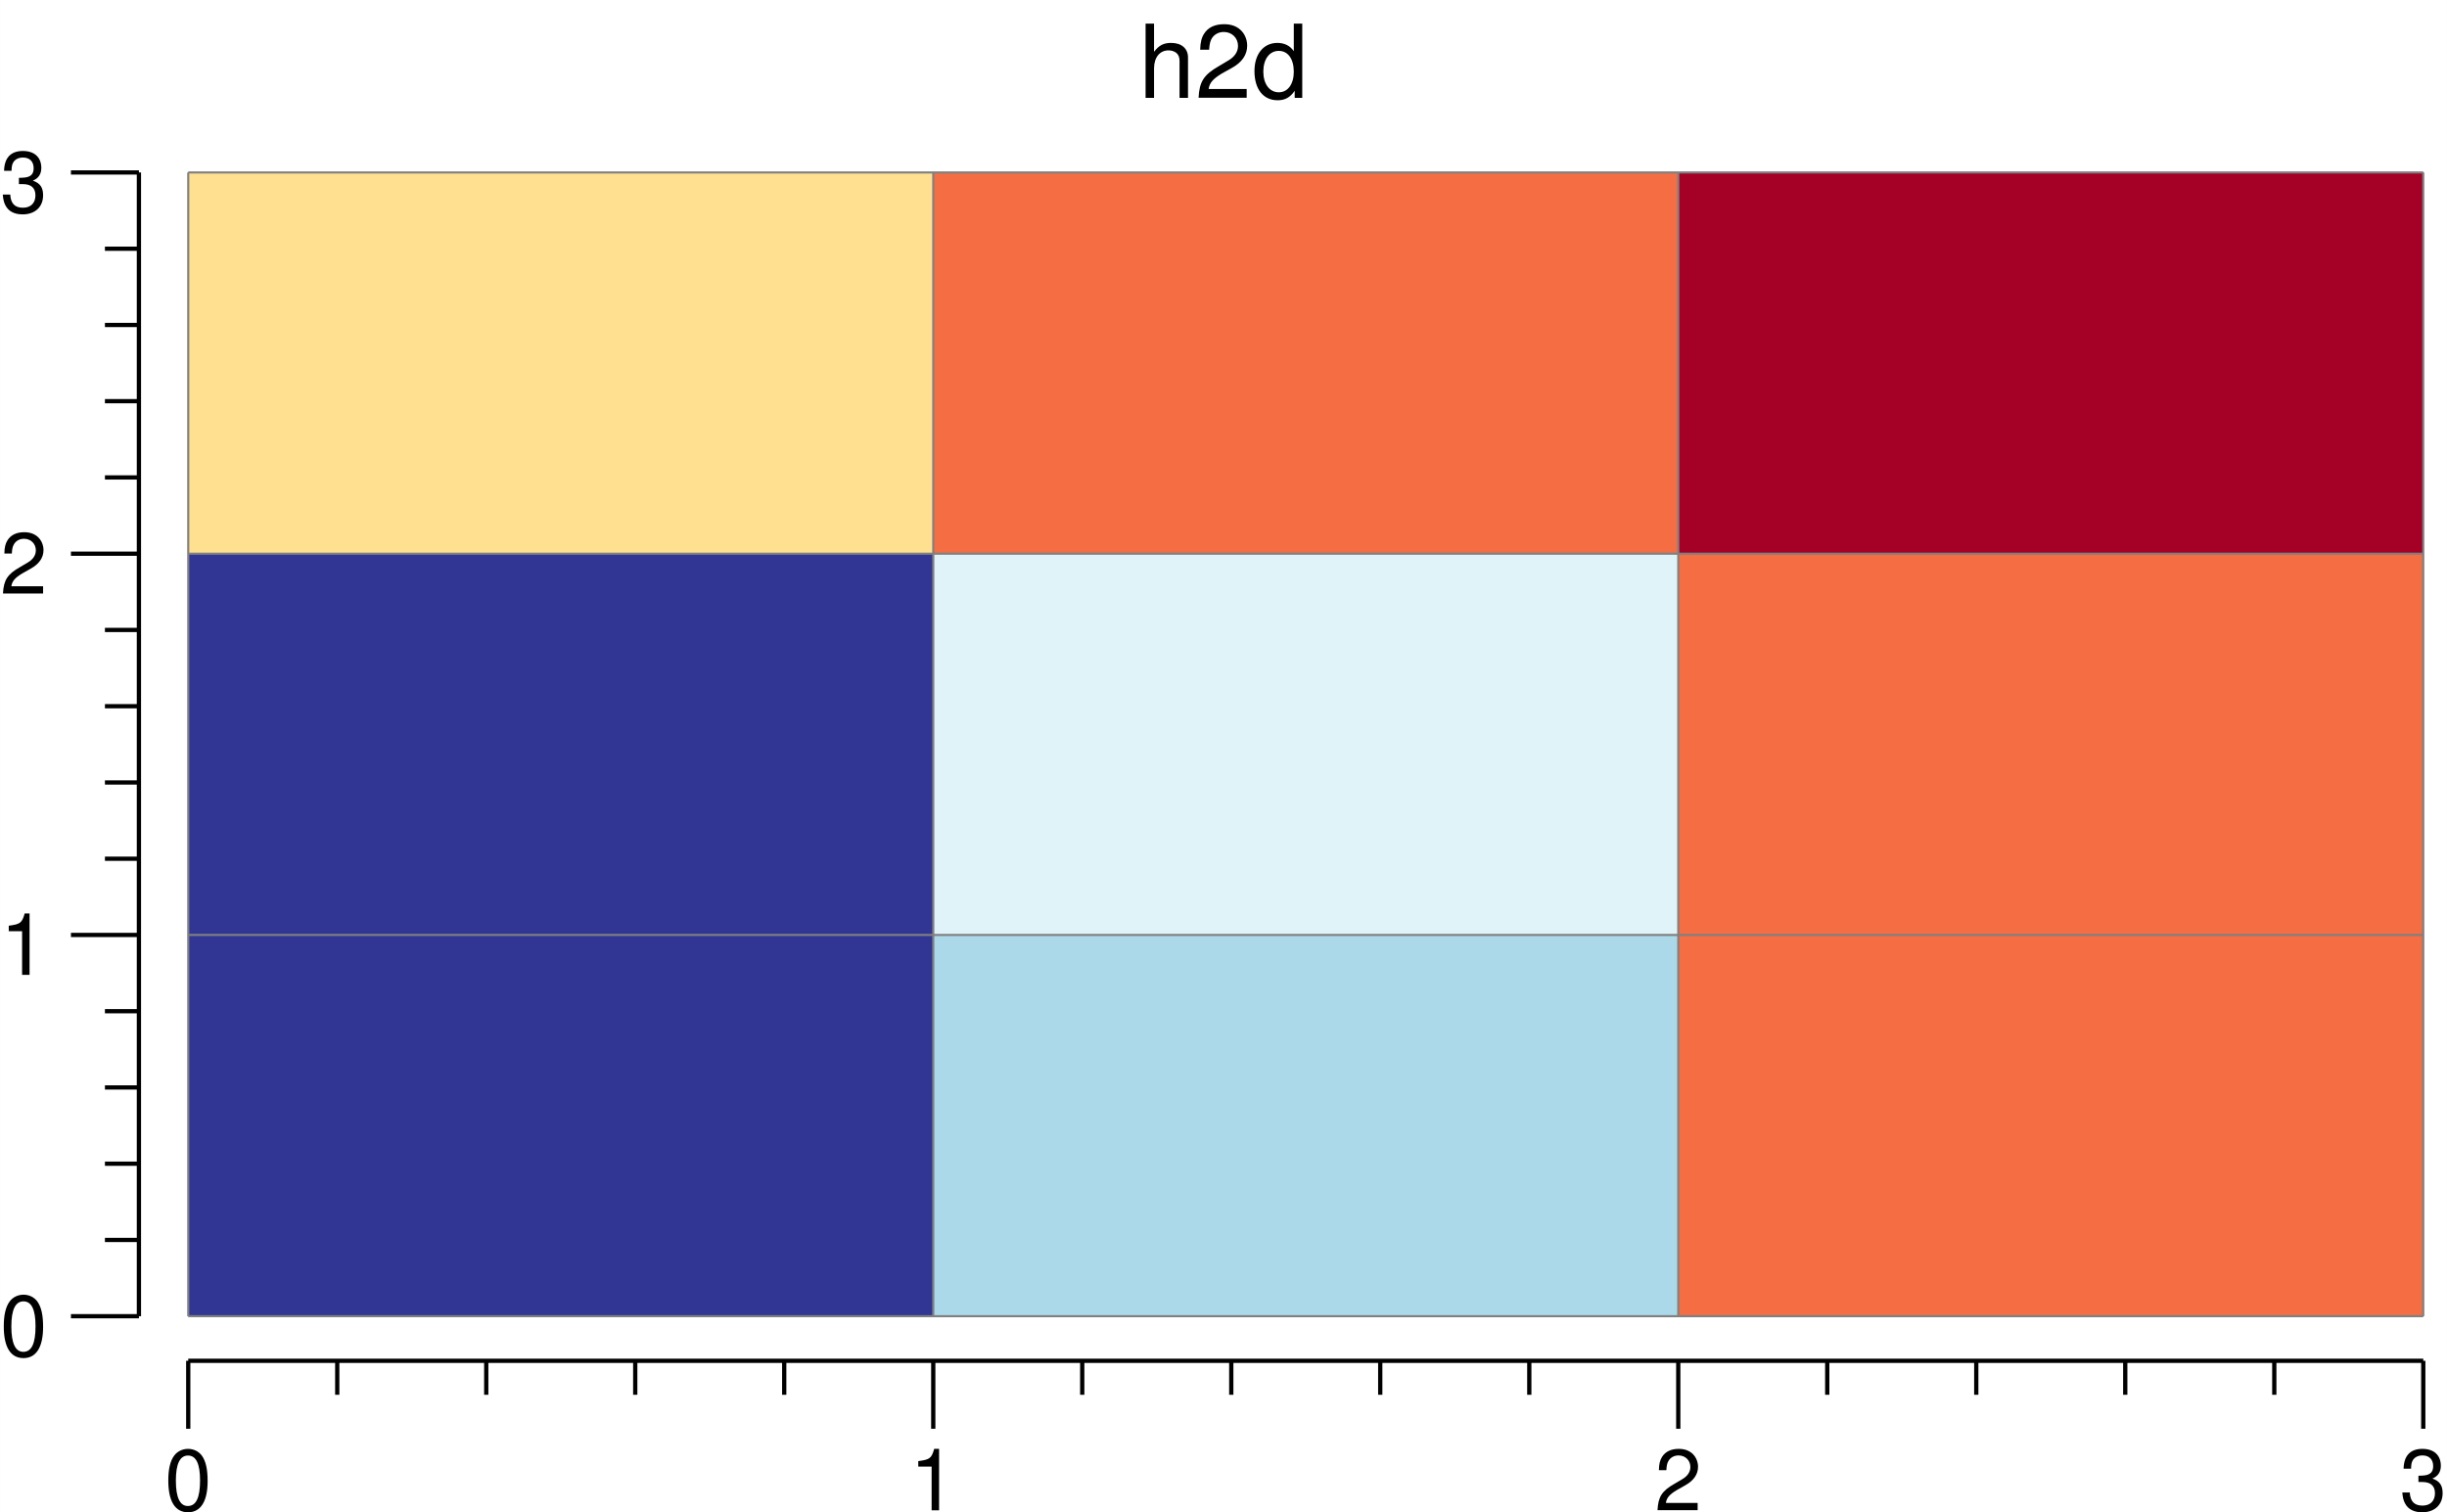
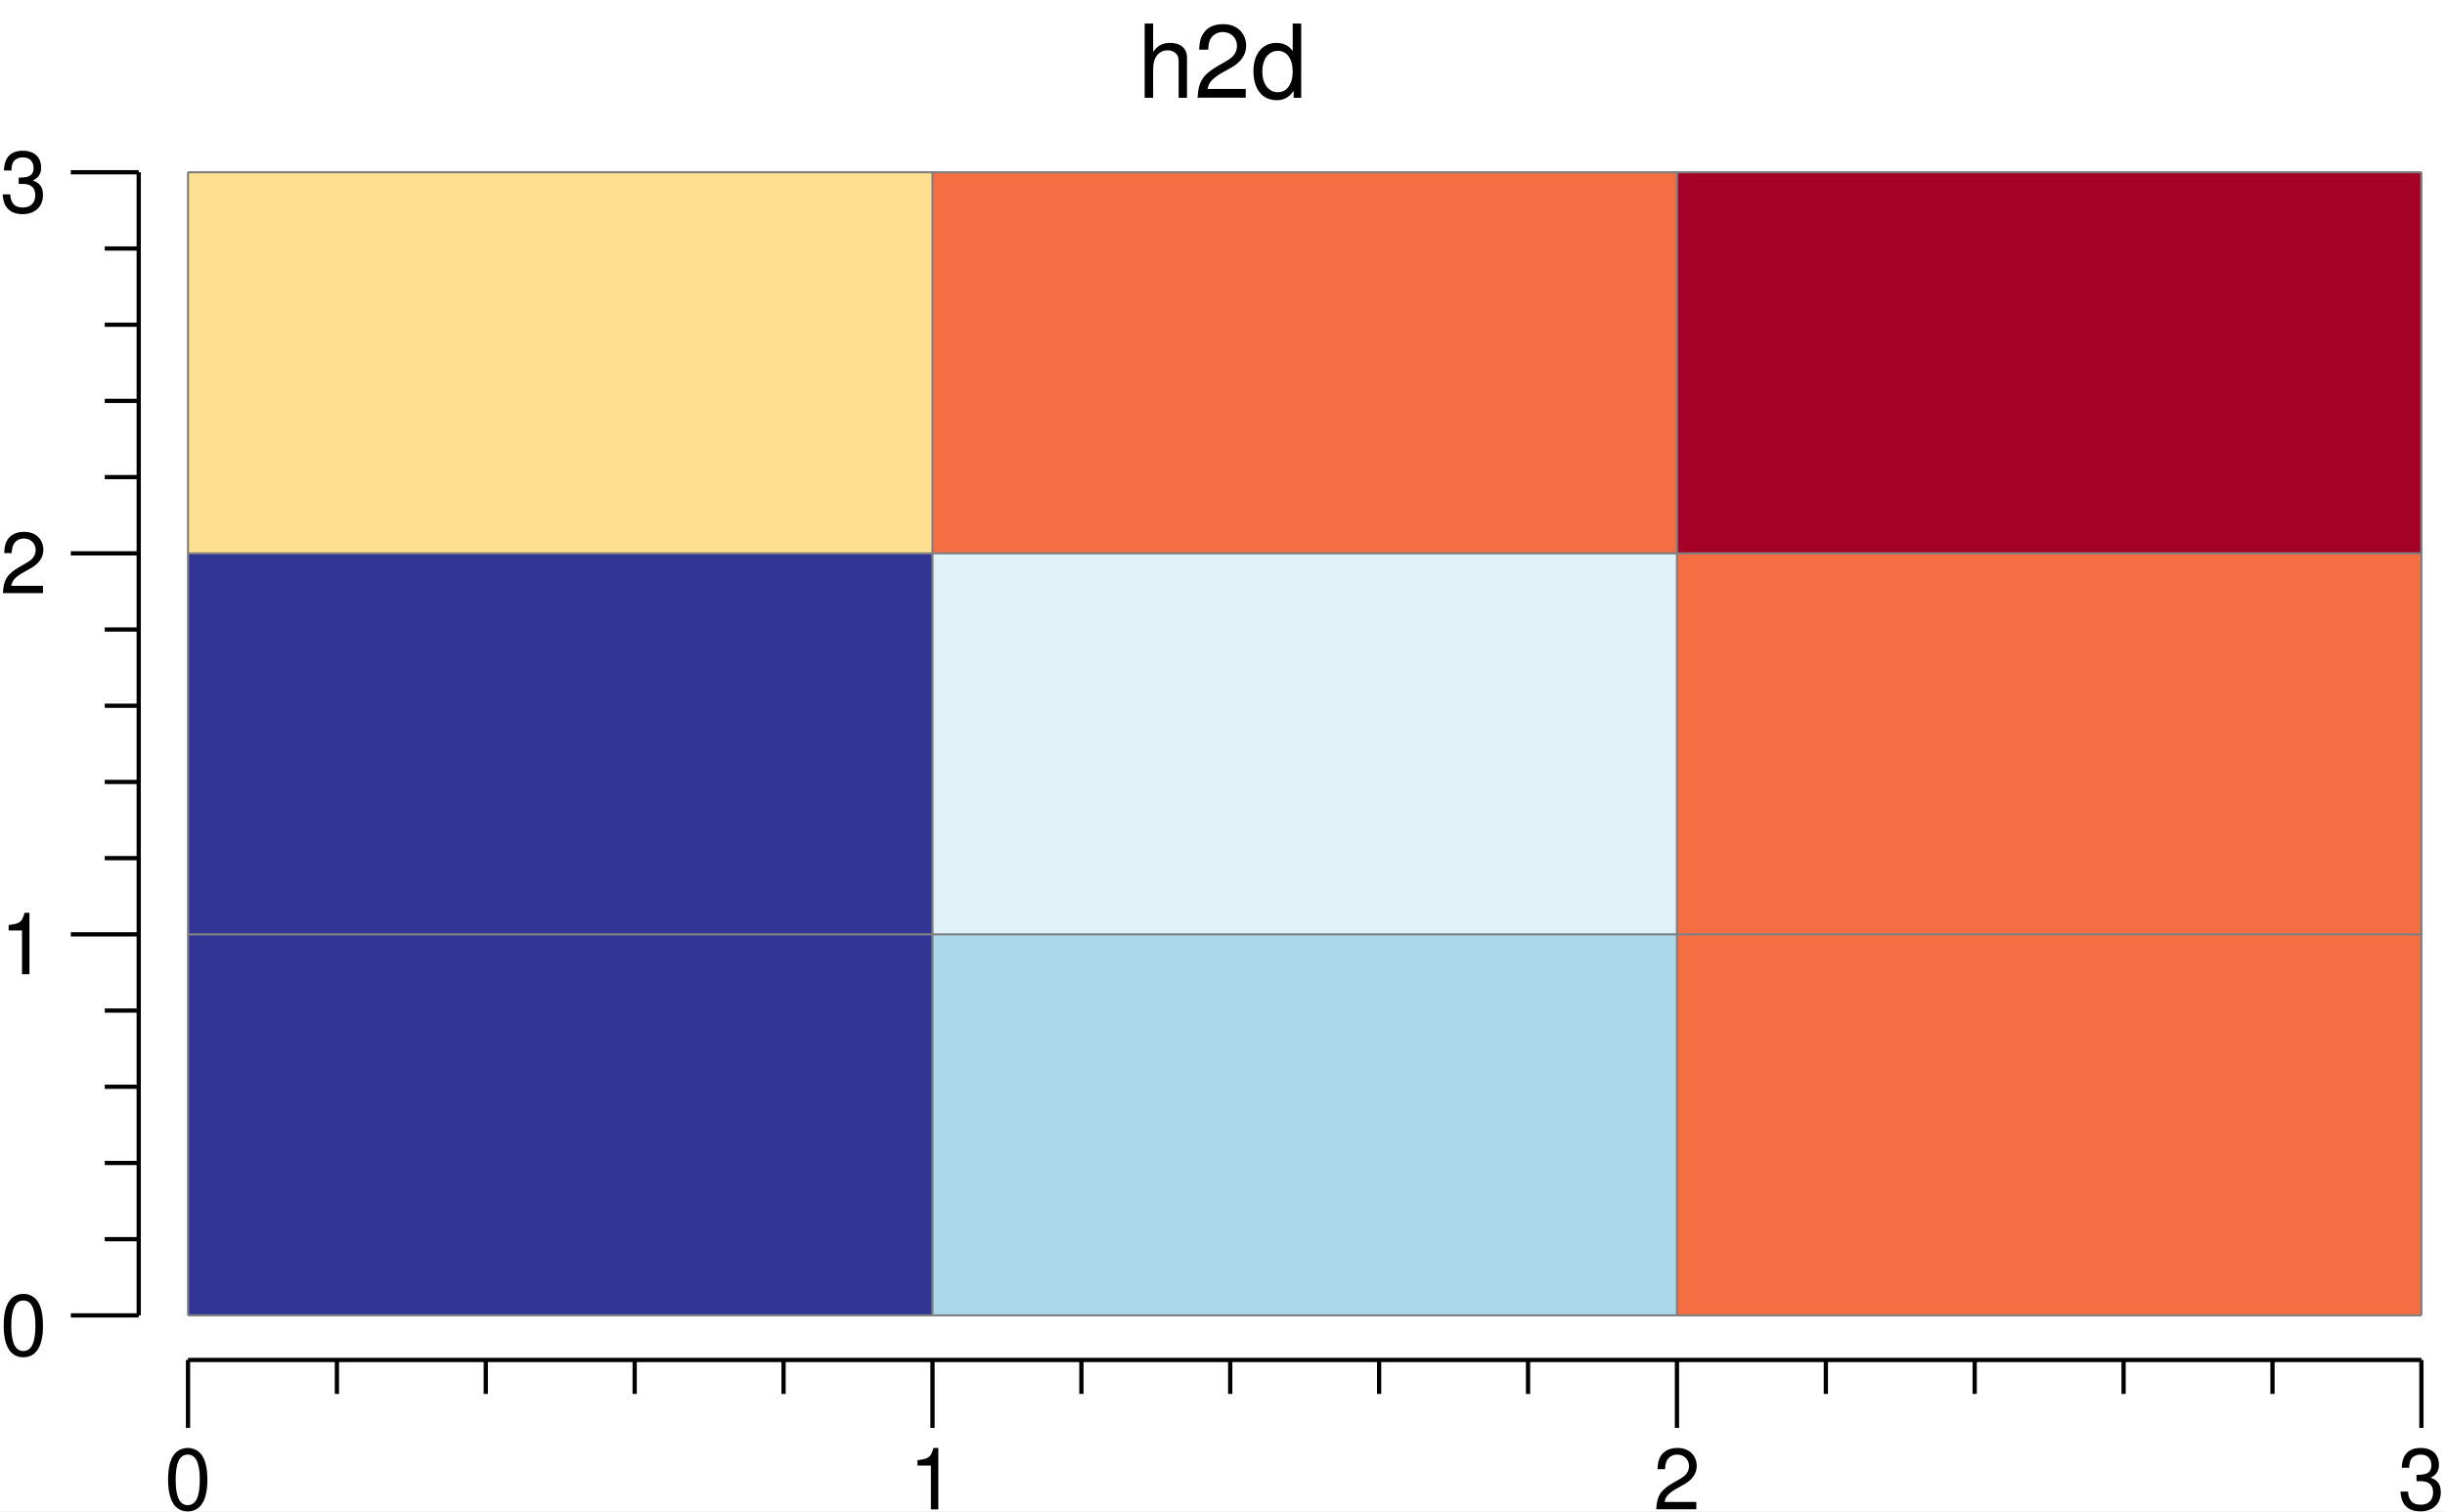
- <svg xmlns="http://www.w3.org/2000/svg" width="4in" height="2.472in" viewBox="0 0 384 237.33">
-   <g transform="scale(1, -1) translate(0, -237.33)">
-     <path d="M0,0L384,0L384,237.33L0,237.33Z" style="fill:#FFFFFF" />
-     <text x="178.65" y="-221.97" transform="scale(1, -1)" style="font-family:Helvetica;font-weight:normal;font-style:normal;font-size:12pt">h2d</text>
-     <text x="25.82" y="-0.267" transform="scale(1, -1)" style="font-family:Helvetica;font-weight:normal;font-style:normal;font-size:10pt">0</text>
-     <text x="142.74" y="-0.267" transform="scale(1, -1)" style="font-family:Helvetica;font-weight:normal;font-style:normal;font-size:10pt">1</text>
-     <text x="259.66" y="-0.267" transform="scale(1, -1)" style="font-family:Helvetica;font-weight:normal;font-style:normal;font-size:10pt">2</text>
-     <text x="376.58" y="-0.267" transform="scale(1, -1)" style="font-family:Helvetica;font-weight:normal;font-style:normal;font-size:10pt">3</text>
-     <path d="M29.527,13.066L29.527,23.733" style="fill:none;stroke:#000000;stroke-width:0.667" />
-     <path d="M146.45,13.066L146.45,23.733" style="fill:none;stroke:#000000;stroke-width:0.667" />
-     <path d="M263.37,13.066L263.37,23.733" style="fill:none;stroke:#000000;stroke-width:0.667" />
-     <path d="M380.29,13.066L380.29,23.733" style="fill:none;stroke:#000000;stroke-width:0.667" />
-     <path d="M52.912,18.4L52.912,23.733" style="fill:none;stroke:#000000;stroke-width:0.667" />
-     <path d="M76.296,18.4L76.296,23.733" style="fill:none;stroke:#000000;stroke-width:0.667" />
-     <path d="M99.68,18.4L99.68,23.733" style="fill:none;stroke:#000000;stroke-width:0.667" />
-     <path d="M123.06,18.4L123.06,23.733" style="fill:none;stroke:#000000;stroke-width:0.667" />
-     <path d="M169.83,18.4L169.83,23.733" style="fill:none;stroke:#000000;stroke-width:0.667" />
-     <path d="M193.22,18.4L193.22,23.733" style="fill:none;stroke:#000000;stroke-width:0.667" />
-     <path d="M216.6,18.4L216.6,23.733" style="fill:none;stroke:#000000;stroke-width:0.667" />
-     <path d="M239.99,18.4L239.99,23.733" style="fill:none;stroke:#000000;stroke-width:0.667" />
-     <path d="M286.75,18.4L286.75,23.733" style="fill:none;stroke:#000000;stroke-width:0.667" />
-     <path d="M310.14,18.4L310.14,23.733" style="fill:none;stroke:#000000;stroke-width:0.667" />
-     <path d="M333.52,18.4L333.52,23.733" style="fill:none;stroke:#000000;stroke-width:0.667" />
-     <path d="M356.91,18.4L356.91,23.733" style="fill:none;stroke:#000000;stroke-width:0.667" />
-     <path d="M29.527,23.733L380.29,23.733" style="fill:none;stroke:#000000;stroke-width:0.667" />
-     <text x="0" y="-24.467" transform="scale(1, -1)" style="font-family:Helvetica;font-weight:normal;font-style:normal;font-size:10pt">0</text>
-     <text x="0" y="-84.309" transform="scale(1, -1)" style="font-family:Helvetica;font-weight:normal;font-style:normal;font-size:10pt">1</text>
-     <text x="0" y="-144.15" transform="scale(1, -1)" style="font-family:Helvetica;font-weight:normal;font-style:normal;font-size:10pt">2</text>
-     <text x="0" y="-203.99" transform="scale(1, -1)" style="font-family:Helvetica;font-weight:normal;font-style:normal;font-size:10pt">3</text>
-     <path d="M11.12,30.733L21.786,30.733" style="fill:none;stroke:#000000;stroke-width:0.667" />
-     <path d="M11.12,90.576L21.786,90.576" style="fill:none;stroke:#000000;stroke-width:0.667" />
-     <path d="M11.12,150.42L21.786,150.42" style="fill:none;stroke:#000000;stroke-width:0.667" />
-     <path d="M11.12,210.26L21.786,210.26" style="fill:none;stroke:#000000;stroke-width:0.667" />
-     <path d="M16.453,42.702L21.786,42.702" style="fill:none;stroke:#000000;stroke-width:0.667" />
-     <path d="M16.453,54.67L21.786,54.67" style="fill:none;stroke:#000000;stroke-width:0.667" />
-     <path d="M16.453,66.639L21.786,66.639" style="fill:none;stroke:#000000;stroke-width:0.667" />
-     <path d="M16.453,78.607L21.786,78.607" style="fill:none;stroke:#000000;stroke-width:0.667" />
-     <path d="M16.453,102.54L21.786,102.54" style="fill:none;stroke:#000000;stroke-width:0.667" />
-     <path d="M16.453,114.51L21.786,114.51" style="fill:none;stroke:#000000;stroke-width:0.667" />
-     <path d="M16.453,126.48L21.786,126.48" style="fill:none;stroke:#000000;stroke-width:0.667" />
-     <path d="M16.453,138.45L21.786,138.45" style="fill:none;stroke:#000000;stroke-width:0.667" />
-     <path d="M16.453,162.39L21.786,162.39" style="fill:none;stroke:#000000;stroke-width:0.667" />
-     <path d="M16.453,174.36L21.786,174.36" style="fill:none;stroke:#000000;stroke-width:0.667" />
-     <path d="M16.453,186.32L21.786,186.32" style="fill:none;stroke:#000000;stroke-width:0.667" />
-     <path d="M16.453,198.29L21.786,198.29" style="fill:none;stroke:#000000;stroke-width:0.667" />
-     <path d="M21.786,30.733L21.786,210.26" style="fill:none;stroke:#000000;stroke-width:0.667" />
-     <path d="M29.527,30.733L146.45,30.733L146.45,90.576L29.527,90.576Z" style="fill:#313695" />
-     <path d="M29.527,90.576L146.45,90.576L146.45,150.42L29.527,150.42Z" style="fill:#313695" />
-     <path d="M29.527,150.42L146.45,150.42L146.45,210.26L29.527,210.26Z" style="fill:#FEE090" />
-     <path d="M146.45,30.733L263.37,30.733L263.37,90.576L146.45,90.576Z" style="fill:#ABD9E9" />
-     <path d="M146.45,90.576L263.37,90.576L263.37,150.42L146.45,150.42Z" style="fill:#E0F3F8" />
-     <path d="M146.45,150.42L263.37,150.42L263.37,210.26L146.45,210.26Z" style="fill:#F46D43" />
-     <path d="M263.37,30.733L380.29,30.733L380.29,90.576L263.37,90.576Z" style="fill:#F46D43" />
-     <path d="M263.37,90.576L380.29,90.576L380.29,150.42L263.37,150.42Z" style="fill:#F46D43" />
-     <path d="M263.37,150.42L380.29,150.42L380.29,210.26L263.37,210.26Z" style="fill:#A50026" />
-     <path d="M29.527,30.733L29.527,210.26" style="fill:none;stroke:#808080;stroke-width:0.333" />
-     <path d="M146.45,30.733L146.45,210.26" style="fill:none;stroke:#808080;stroke-width:0.333" />
-     <path d="M263.37,30.733L263.37,210.26" style="fill:none;stroke:#808080;stroke-width:0.333" />
-     <path d="M380.29,30.733L380.29,210.26" style="fill:none;stroke:#808080;stroke-width:0.333" />
-     <path d="M29.527,30.733L380.29,30.733" style="fill:none;stroke:#808080;stroke-width:0.333" />
-     <path d="M29.527,90.576L380.29,90.576" style="fill:none;stroke:#808080;stroke-width:0.333" />
-     <path d="M29.527,150.42L380.29,150.42" style="fill:none;stroke:#808080;stroke-width:0.333" />
-     <path d="M29.527,210.26L380.29,210.26" style="fill:none;stroke:#808080;stroke-width:0.333" />
+ <svg xmlns="http://www.w3.org/2000/svg" width="288pt" height="177.99pt" viewBox="0 0 288 177.99">
+   <g transform="scale(1, -1) translate(0, -177.99)">
+     <path d="M0,0L288,0L288,177.99L0,177.99Z" style="fill:#FFFFFF" />
+     <text x="133.99" y="-166.47" transform="scale(1, -1)" style="font-family:Helvetica;font-weight:normal;font-style:normal;font-size:12px">h2d</text>
+     <text x="19.365" y="-0.2" transform="scale(1, -1)" style="font-family:Helvetica;font-weight:normal;font-style:normal;font-size:10px">0</text>
+     <text x="107.06" y="-0.2" transform="scale(1, -1)" style="font-family:Helvetica;font-weight:normal;font-style:normal;font-size:10px">1</text>
+     <text x="194.75" y="-0.2" transform="scale(1, -1)" style="font-family:Helvetica;font-weight:normal;font-style:normal;font-size:10px">2</text>
+     <text x="282.44" y="-0.2" transform="scale(1, -1)" style="font-family:Helvetica;font-weight:normal;font-style:normal;font-size:10px">3</text>
+     <path d="M22.146,9.8L22.146,17.8" style="fill:none;stroke:#000000;stroke-width:0.5" />
+     <path d="M109.84,9.8L109.84,17.8" style="fill:none;stroke:#000000;stroke-width:0.5" />
+     <path d="M197.53,9.8L197.53,17.8" style="fill:none;stroke:#000000;stroke-width:0.5" />
+     <path d="M285.22,9.8L285.22,17.8" style="fill:none;stroke:#000000;stroke-width:0.5" />
+     <path d="M39.684,13.8L39.684,17.8" style="fill:none;stroke:#000000;stroke-width:0.5" />
+     <path d="M57.222,13.8L57.222,17.8" style="fill:none;stroke:#000000;stroke-width:0.5" />
+     <path d="M74.76,13.8L74.76,17.8" style="fill:none;stroke:#000000;stroke-width:0.5" />
+     <path d="M92.299,13.8L92.299,17.8" style="fill:none;stroke:#000000;stroke-width:0.5" />
+     <path d="M127.38,13.8L127.38,17.8" style="fill:none;stroke:#000000;stroke-width:0.5" />
+     <path d="M144.91,13.8L144.91,17.8" style="fill:none;stroke:#000000;stroke-width:0.5" />
+     <path d="M162.45,13.8L162.45,17.8" style="fill:none;stroke:#000000;stroke-width:0.5" />
+     <path d="M179.99,13.8L179.99,17.8" style="fill:none;stroke:#000000;stroke-width:0.5" />
+     <path d="M215.07,13.8L215.07,17.8" style="fill:none;stroke:#000000;stroke-width:0.5" />
+     <path d="M232.6,13.8L232.6,17.8" style="fill:none;stroke:#000000;stroke-width:0.5" />
+     <path d="M250.14,13.8L250.14,17.8" style="fill:none;stroke:#000000;stroke-width:0.5" />
+     <path d="M267.68,13.8L267.68,17.8" style="fill:none;stroke:#000000;stroke-width:0.5" />
+     <path d="M22.146,17.8L285.22,17.8" style="fill:none;stroke:#000000;stroke-width:0.5" />
+     <text x="0" y="-18.35" transform="scale(1, -1)" style="font-family:Helvetica;font-weight:normal;font-style:normal;font-size:10px">0</text>
+     <text x="0" y="-63.232" transform="scale(1, -1)" style="font-family:Helvetica;font-weight:normal;font-style:normal;font-size:10px">1</text>
+     <text x="0" y="-108.11" transform="scale(1, -1)" style="font-family:Helvetica;font-weight:normal;font-style:normal;font-size:10px">2</text>
+     <text x="0" y="-153" transform="scale(1, -1)" style="font-family:Helvetica;font-weight:normal;font-style:normal;font-size:10px">3</text>
+     <path d="M8.34,23.05L16.34,23.05" style="fill:none;stroke:#000000;stroke-width:0.5" />
+     <path d="M8.34,67.932L16.34,67.932" style="fill:none;stroke:#000000;stroke-width:0.5" />
+     <path d="M8.34,112.81L16.34,112.81" style="fill:none;stroke:#000000;stroke-width:0.5" />
+     <path d="M8.34,157.7L16.34,157.7" style="fill:none;stroke:#000000;stroke-width:0.5" />
+     <path d="M12.34,32.026L16.34,32.026" style="fill:none;stroke:#000000;stroke-width:0.5" />
+     <path d="M12.34,41.003L16.34,41.003" style="fill:none;stroke:#000000;stroke-width:0.5" />
+     <path d="M12.34,49.979L16.34,49.979" style="fill:none;stroke:#000000;stroke-width:0.5" />
+     <path d="M12.34,58.955L16.34,58.955" style="fill:none;stroke:#000000;stroke-width:0.5" />
+     <path d="M12.34,76.908L16.34,76.908" style="fill:none;stroke:#000000;stroke-width:0.5" />
+     <path d="M12.34,85.884L16.34,85.884" style="fill:none;stroke:#000000;stroke-width:0.5" />
+     <path d="M12.34,94.861L16.34,94.861" style="fill:none;stroke:#000000;stroke-width:0.5" />
+     <path d="M12.34,103.84L16.34,103.84" style="fill:none;stroke:#000000;stroke-width:0.5" />
+     <path d="M12.34,121.79L16.34,121.79" style="fill:none;stroke:#000000;stroke-width:0.5" />
+     <path d="M12.34,130.77L16.34,130.77" style="fill:none;stroke:#000000;stroke-width:0.5" />
+     <path d="M12.34,139.74L16.34,139.74" style="fill:none;stroke:#000000;stroke-width:0.5" />
+     <path d="M12.34,148.72L16.34,148.72" style="fill:none;stroke:#000000;stroke-width:0.5" />
+     <path d="M16.34,23.05L16.34,157.7" style="fill:none;stroke:#000000;stroke-width:0.5" />
+     <path d="M22.146,23.05L109.84,23.05L109.84,67.932L22.146,67.932Z" style="fill:#313695" />
+     <path d="M22.146,67.932L109.84,67.932L109.84,112.81L22.146,112.81Z" style="fill:#313695" />
+     <path d="M22.146,112.81L109.84,112.81L109.84,157.7L22.146,157.7Z" style="fill:#FEE090" />
+     <path d="M109.84,23.05L197.53,23.05L197.53,67.932L109.84,67.932Z" style="fill:#ABD9E9" />
+     <path d="M109.84,67.932L197.53,67.932L197.53,112.81L109.84,112.81Z" style="fill:#E0F3F8" />
+     <path d="M109.84,112.81L197.53,112.81L197.53,157.7L109.84,157.7Z" style="fill:#F46D43" />
+     <path d="M197.53,23.05L285.22,23.05L285.22,67.932L197.53,67.932Z" style="fill:#F46D43" />
+     <path d="M197.53,67.932L285.22,67.932L285.22,112.81L197.53,112.81Z" style="fill:#F46D43" />
+     <path d="M197.53,112.81L285.22,112.81L285.22,157.7L197.53,157.7Z" style="fill:#A50026" />
+     <path d="M22.146,23.05L22.146,157.7" style="fill:none;stroke:#808080;stroke-width:0.25" />
+     <path d="M109.84,23.05L109.84,157.7" style="fill:none;stroke:#808080;stroke-width:0.25" />
+     <path d="M197.53,23.05L197.53,157.7" style="fill:none;stroke:#808080;stroke-width:0.25" />
+     <path d="M285.22,23.05L285.22,157.7" style="fill:none;stroke:#808080;stroke-width:0.25" />
+     <path d="M22.146,23.05L285.22,23.05" style="fill:none;stroke:#808080;stroke-width:0.25" />
+     <path d="M22.146,67.932L285.22,67.932" style="fill:none;stroke:#808080;stroke-width:0.25" />
+     <path d="M22.146,112.81L285.22,112.81" style="fill:none;stroke:#808080;stroke-width:0.25" />
+     <path d="M22.146,157.7L285.22,157.7" style="fill:none;stroke:#808080;stroke-width:0.25" />
  </g>
</svg>
